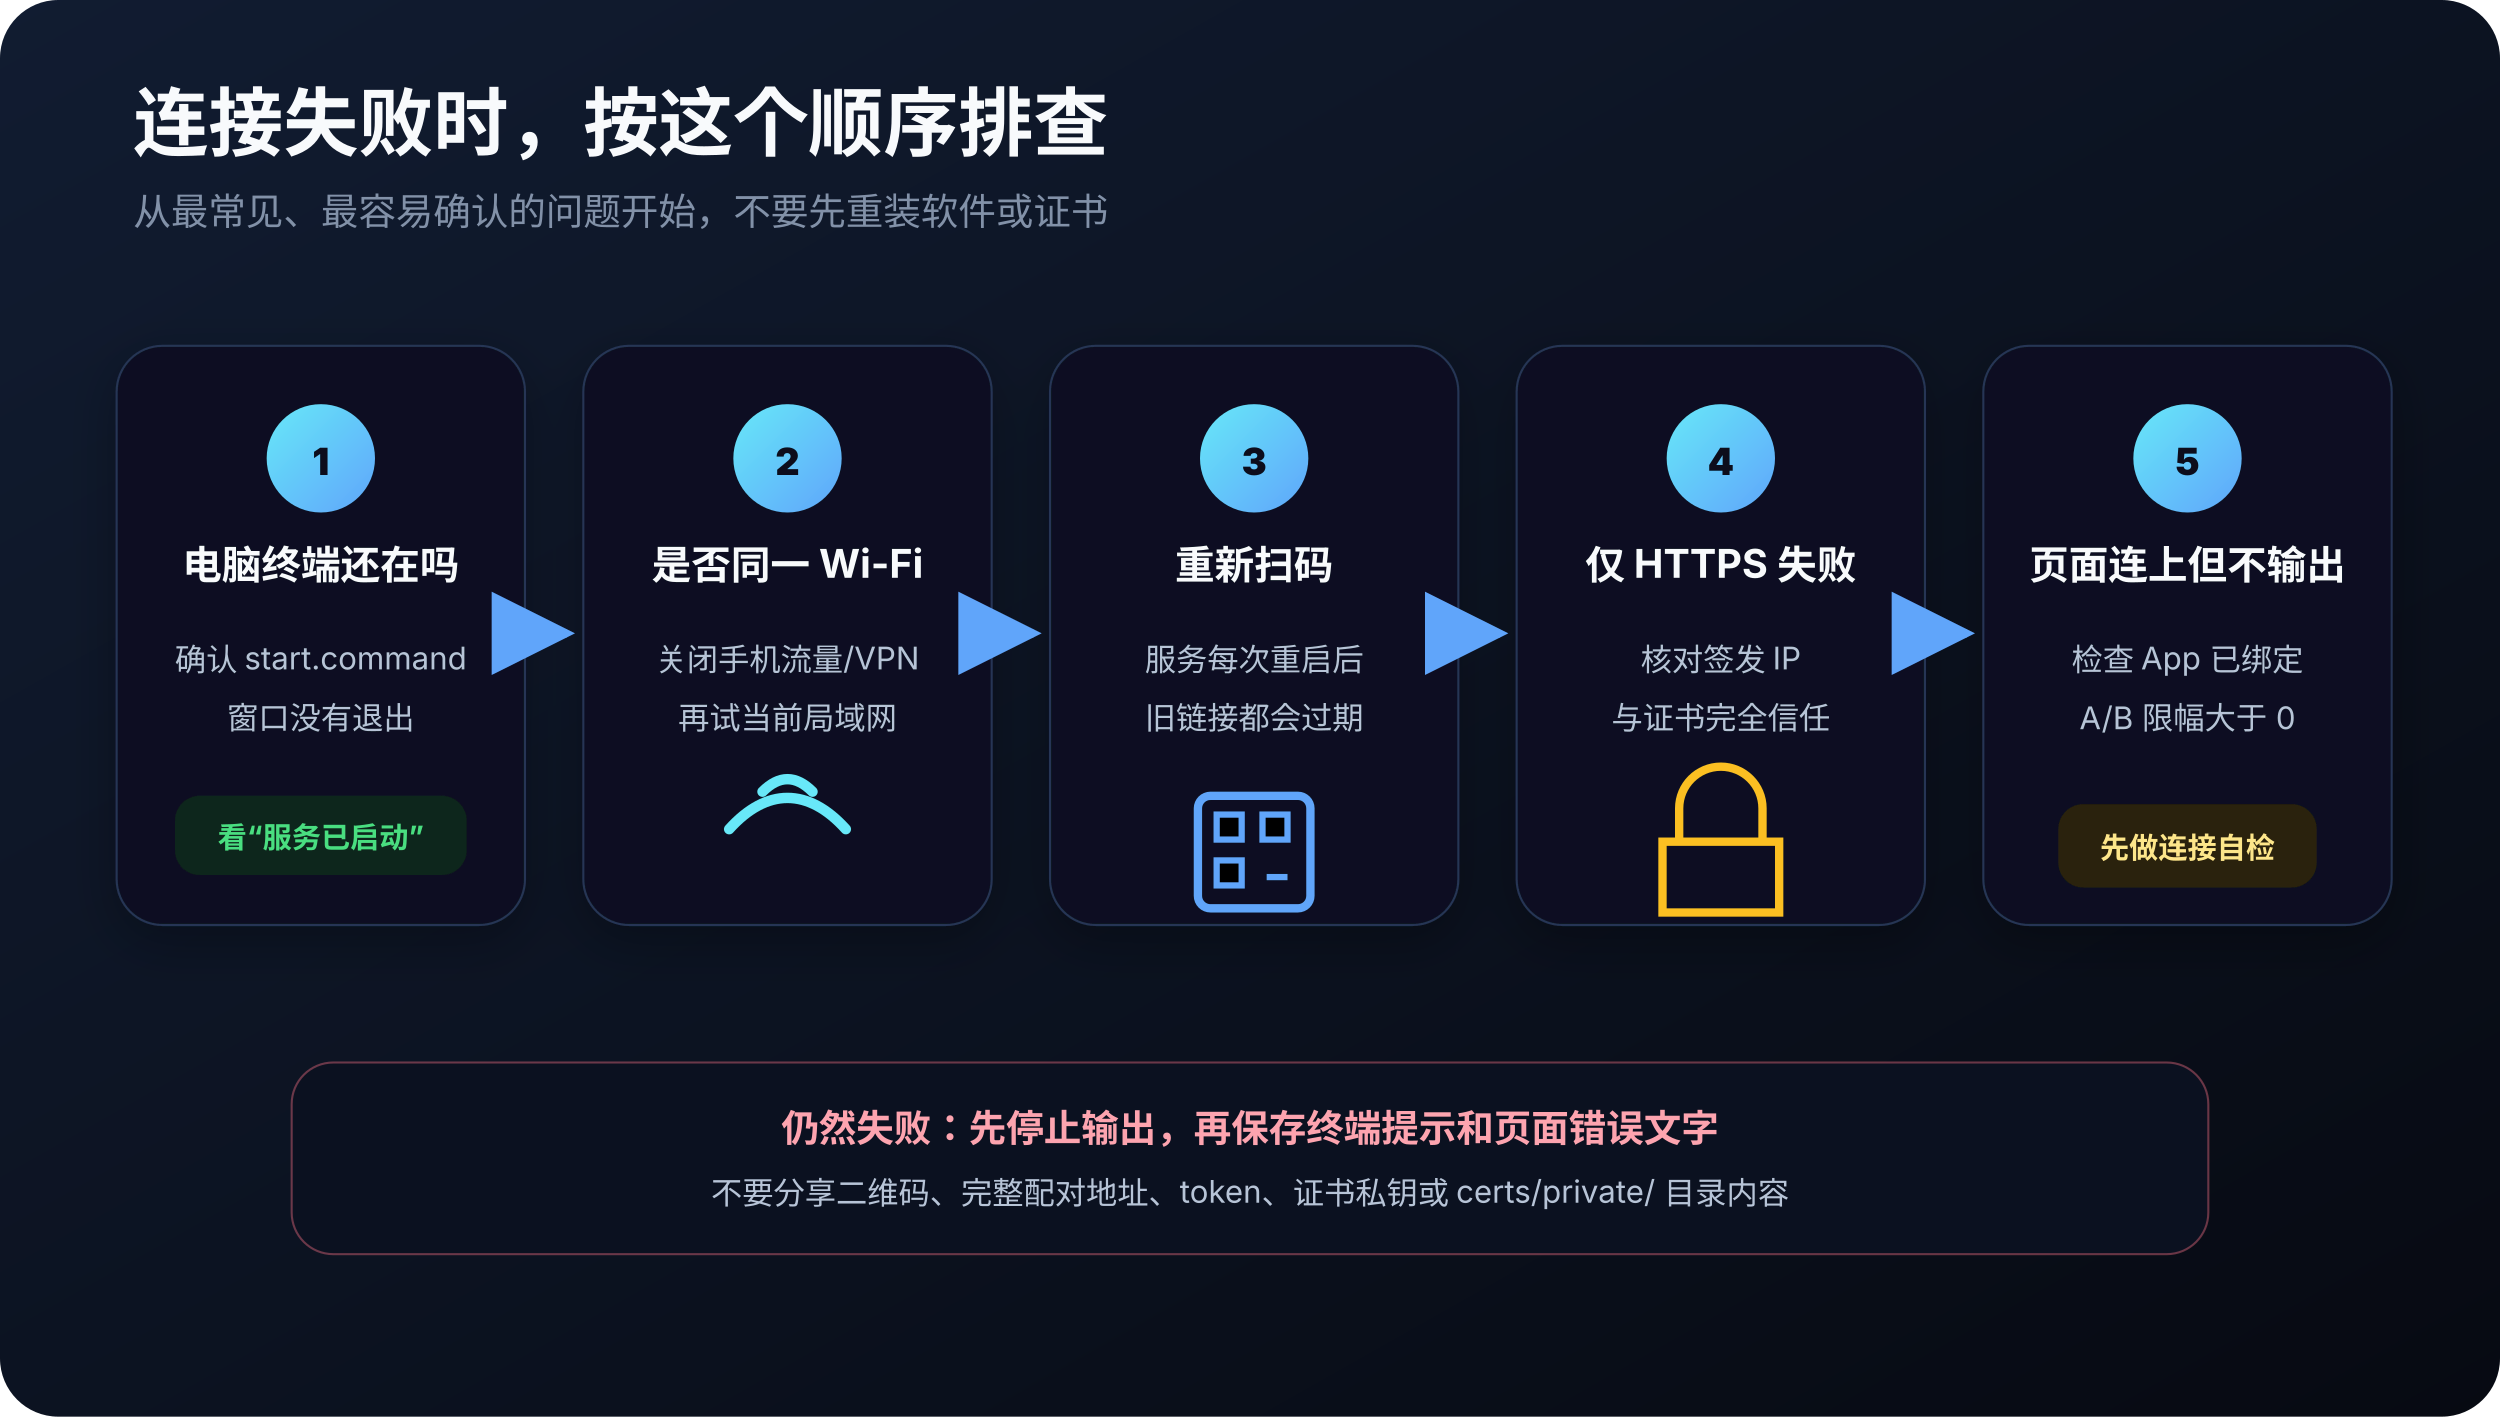
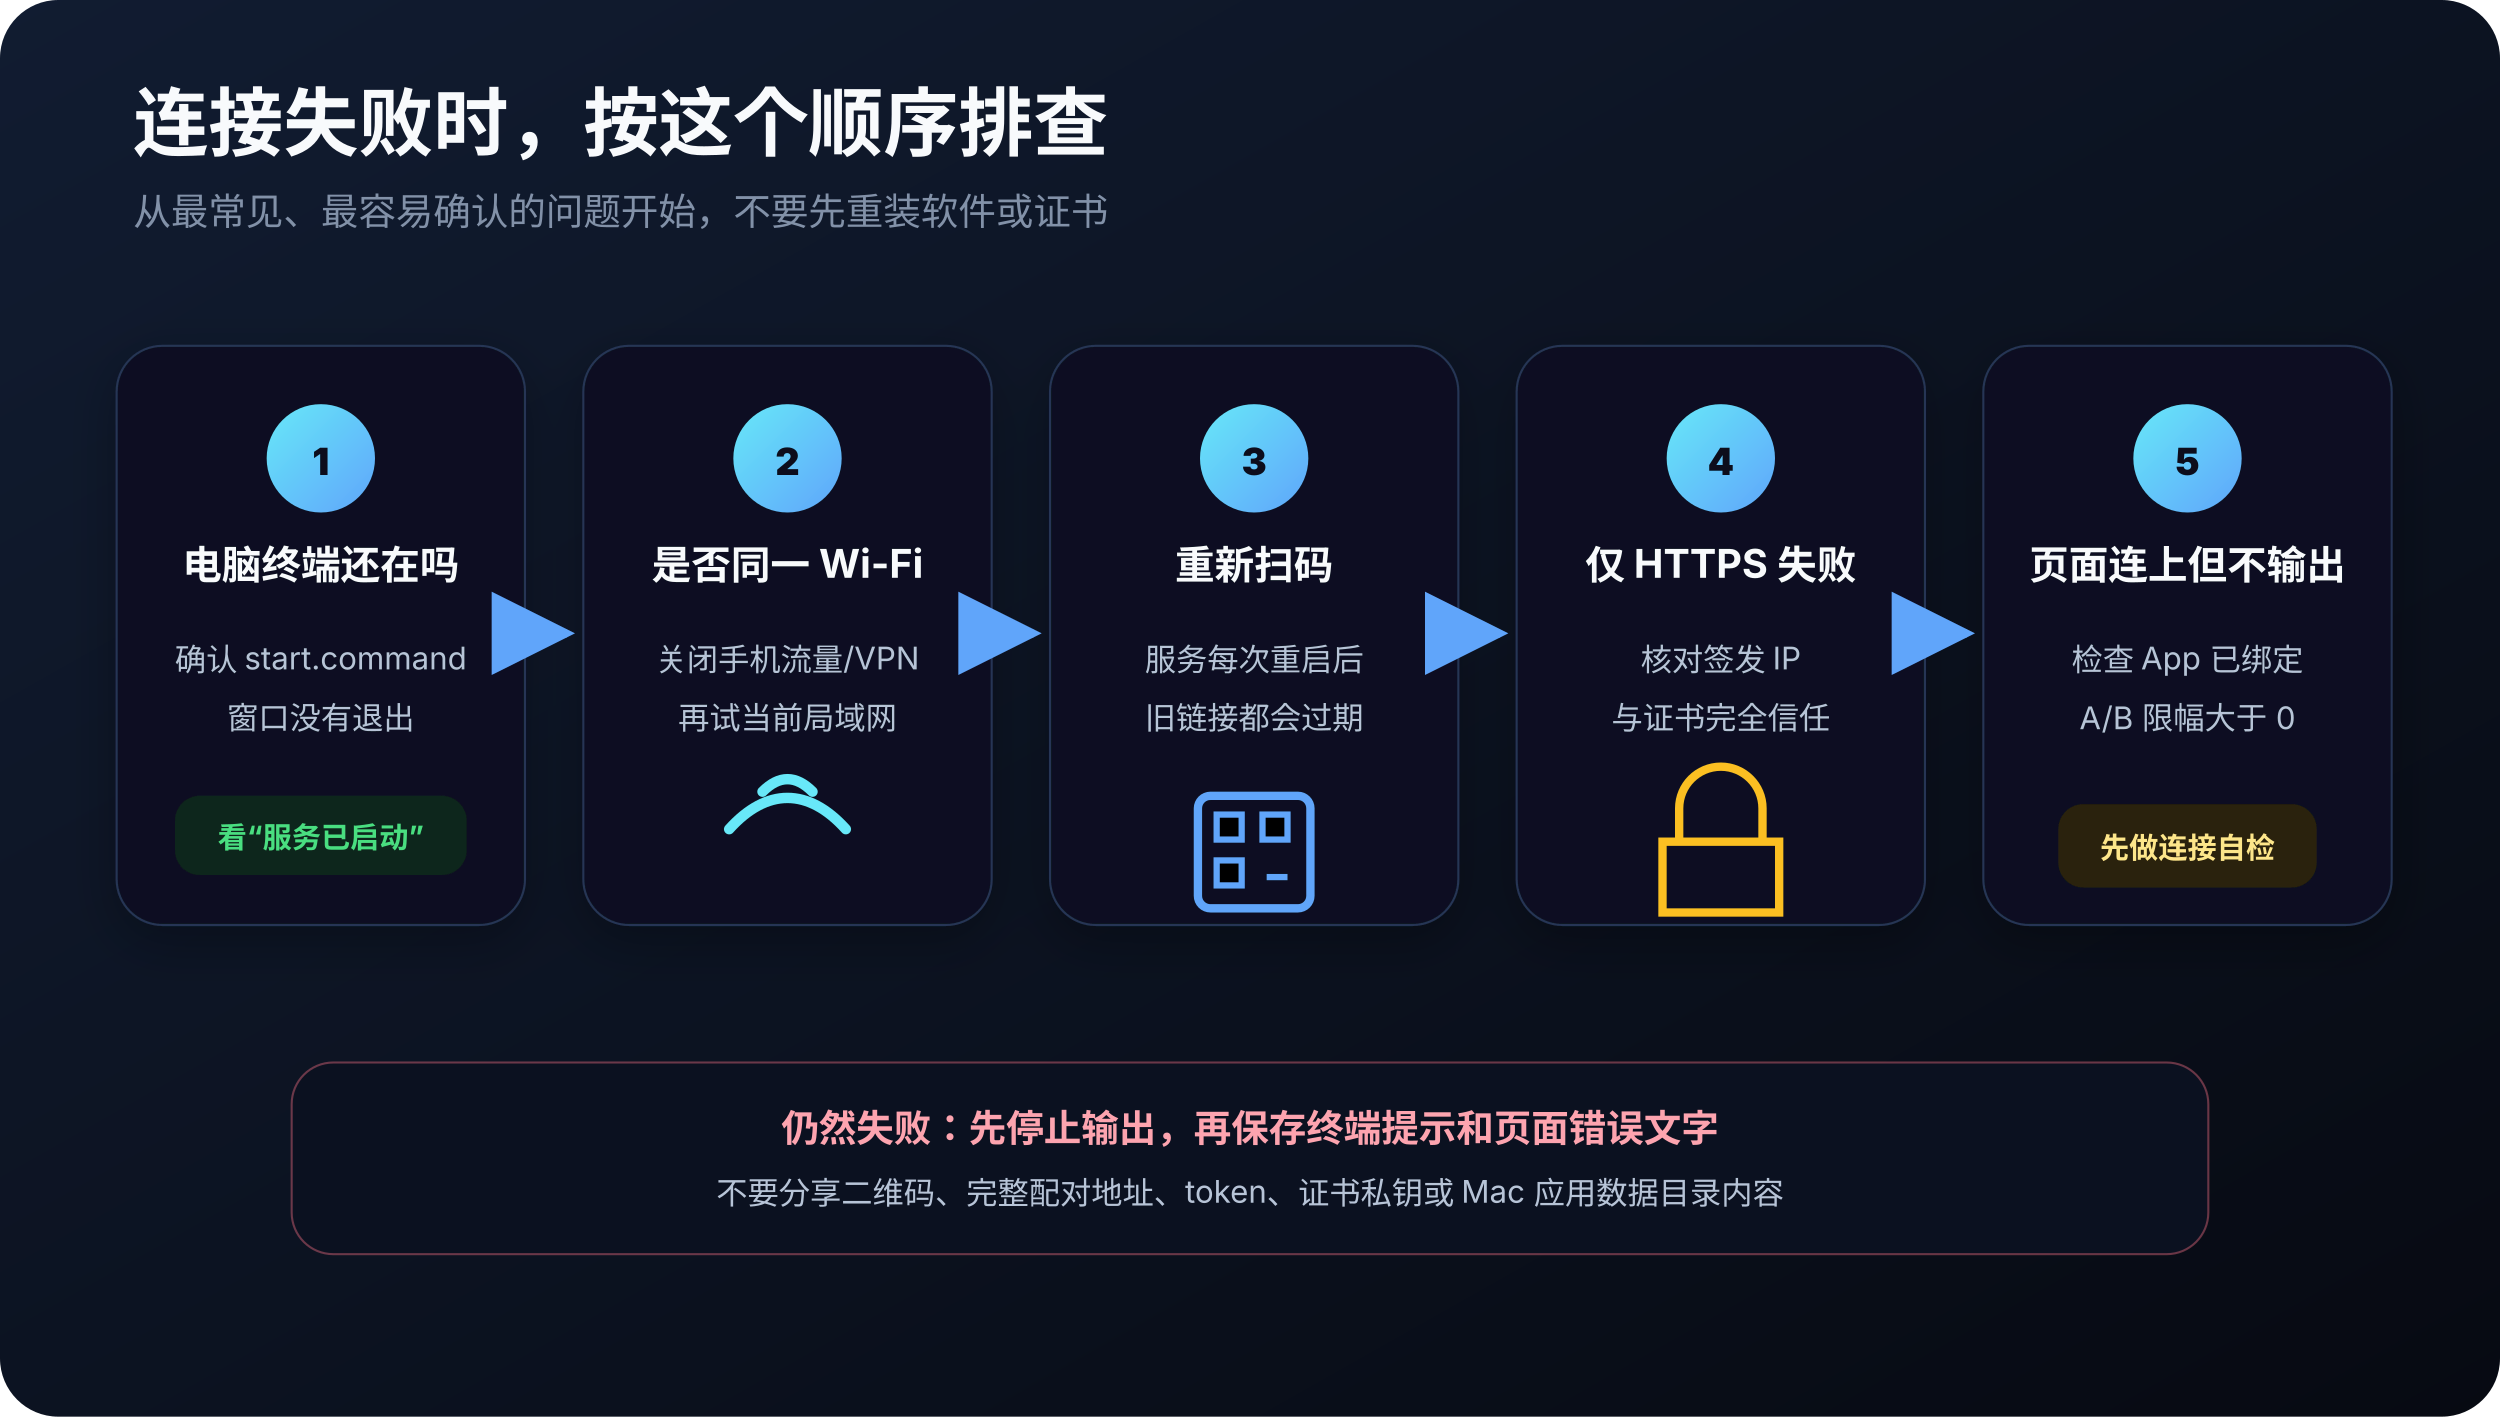
<svg xmlns="http://www.w3.org/2000/svg" width="1200" height="680" viewBox="0 0 1200 680" role="img" aria-labelledby="title desc">
  <defs>
    <linearGradient id="bg7" x1="0" y1="0" x2="1" y2="1">
      <stop stop-color="#111c31" />
      <stop offset="1" stop-color="#070a12" />
    </linearGradient>
    <linearGradient id="a7" x1="0" y1="0" x2="1" y2="1">
      <stop stop-color="#67e8f9" />
      <stop offset="1" stop-color="#60a5fa" />
    </linearGradient>
    <marker id="ar7" markerWidth="12" markerHeight="12" refX="10" refY="6" orient="auto">
      <path d="M1 1l10 5-10 5z" fill="#60a5fa" />
    </marker>
    <filter id="s7">
      <feDropShadow dx="0" dy="8" stdDeviation="12" flood-opacity=".28" />
    </filter>
    <style>text{font-family:-apple-system,BlinkMacSystemFont,"PingFang SC","Microsoft YaHei",sans-serif}.t{fill:#f8fafc;font-size:36px;font-weight:750}.s{fill:#8291a8;font-size:18px}.h{fill:#f8fafc;font-size:19px;font-weight:750}.p{fill:#b7c4d7;font-size:15px}.n{fill:#07101f;font-size:18px;font-weight:850}</style>
  </defs>
  <rect width="1200" height="680" rx="28" fill="url(#bg7)" />
  <text x="64" y="72" class="t">连接失败时，按这个顺序排查</text>
  <text x="64" y="108" class="s">从最常见、最容易确认的问题开始，不要先重装软件或证书</text>
  <g filter="url(#s7)">
    <g transform="translate(56 166)">
      <rect width="196" height="278" rx="22" fill="#0b1120" stroke="#263654" />
      <circle cx="98" cy="54" r="26" fill="url(#a7)" />
      <text x="98" y="62" text-anchor="middle" class="n">1</text>
      <text x="98" y="112" text-anchor="middle" class="h">电脑终端还在吗</text>
      <text x="98" y="156" text-anchor="middle" class="p">确认 start.command</text>
      <text x="98" y="184" text-anchor="middle" class="p">窗口没有退出</text>
      <rect x="28" y="216" width="140" height="38" rx="12" fill="#0d251c" />
      <text x="98" y="241" text-anchor="middle" fill="#4ade80" font-size="14" font-weight="750">看“服务已启动”</text>
    </g>
    <g transform="translate(280 166)">
      <rect width="196" height="278" rx="22" fill="#0b1120" stroke="#263654" />
      <circle cx="98" cy="54" r="26" fill="url(#a7)" />
      <text x="98" y="62" text-anchor="middle" class="n">2</text>
      <text x="98" y="112" text-anchor="middle" class="h">是否同一 Wi-Fi</text>
      <text x="98" y="156" text-anchor="middle" class="p">关闭手机流量/VPN</text>
      <text x="98" y="184" text-anchor="middle" class="p">再试当前局域网</text>
      <path d="M70 232c18-20 38-20 56 0m-40-18c8-8 16-8 24 0" fill="none" stroke="#67e8f9" stroke-width="5" stroke-linecap="round" />
    </g>
    <g transform="translate(504 166)">
      <rect width="196" height="278" rx="22" fill="#0b1120" stroke="#263654" />
      <circle cx="98" cy="54" r="26" fill="url(#a7)" />
      <text x="98" y="62" text-anchor="middle" class="n">3</text>
      <text x="98" y="112" text-anchor="middle" class="h">重新扫码</text>
      <text x="98" y="156" text-anchor="middle" class="p">服务每次重启后</text>
      <text x="98" y="184" text-anchor="middle" class="p">旧链接都会过期</text>
      <rect x="71" y="216" width="54" height="54" rx="6" fill="none" stroke="#60a5fa" stroke-width="4" />
      <path d="M80 225h12v12H80zm22 0h12v12h-12zm-22 22h12v12H80zm24 8h10" stroke="#60a5fa" stroke-width="3" />
    </g>
    <g transform="translate(728 166)">
      <rect width="196" height="278" rx="22" fill="#0b1120" stroke="#263654" />
      <circle cx="98" cy="54" r="26" fill="url(#a7)" />
      <text x="98" y="62" text-anchor="middle" class="n">4</text>
      <text x="98" y="112" text-anchor="middle" class="h">仅 HTTPS 失败</text>
      <text x="98" y="156" text-anchor="middle" class="p">核对签发 IP</text>
      <text x="98" y="184" text-anchor="middle" class="p">与证书完全信任</text>
      <path d="M78 238v-16a20 20 0 0140 0v16m-48 0h56v34H70z" fill="none" stroke="#fbbf24" stroke-width="4" />
    </g>
    <g transform="translate(952 166)">
      <rect width="196" height="278" rx="22" fill="#0b1120" stroke="#263654" />
      <circle cx="98" cy="54" r="26" fill="url(#a7)" />
      <text x="98" y="62" text-anchor="middle" class="n">5</text>
      <text x="98" y="112" text-anchor="middle" class="h">页面连上但不输出</text>
      <text x="98" y="156" text-anchor="middle" class="p">检查 App 已绑定</text>
      <text x="98" y="184" text-anchor="middle" class="p">A/B 限幅大于 0</text>
      <rect x="36" y="220" width="124" height="40" rx="12" fill="#2a210b" />
      <text x="98" y="246" text-anchor="middle" fill="#fde68a" font-size="14" font-weight="750">先做连接自检</text>
    </g>
  </g>
  <path d="M254 304h18" stroke="#60a5fa" stroke-width="4" marker-end="url(#ar7)" />
  <path d="M478 304h18" stroke="#60a5fa" stroke-width="4" marker-end="url(#ar7)" />
  <path d="M702 304h18" stroke="#60a5fa" stroke-width="4" marker-end="url(#ar7)" />
  <path d="M926 304h18" stroke="#60a5fa" stroke-width="4" marker-end="url(#ar7)" />
  <rect x="140" y="510" width="920" height="92" rx="20" fill="#0b1120" stroke="#fb7185" stroke-opacity=".4" />
  <text x="600" y="548" text-anchor="middle" fill="#fda4af" font-size="18" font-weight="750">仍然失败：先停止输出，再保存终端提示和页面错误文字</text>
-   <text x="600" y="578" text-anchor="middle" class="p">不要分享二维码、完整配对地址、token、证书私钥或 certs/private/ 目录内容</text>
+   <text x="600" y="578" text-anchor="middle" class="p">不要分享二维码、完整配对地址、token、证书私钥或 Mac 应用数据目录内容</text>
</svg>
